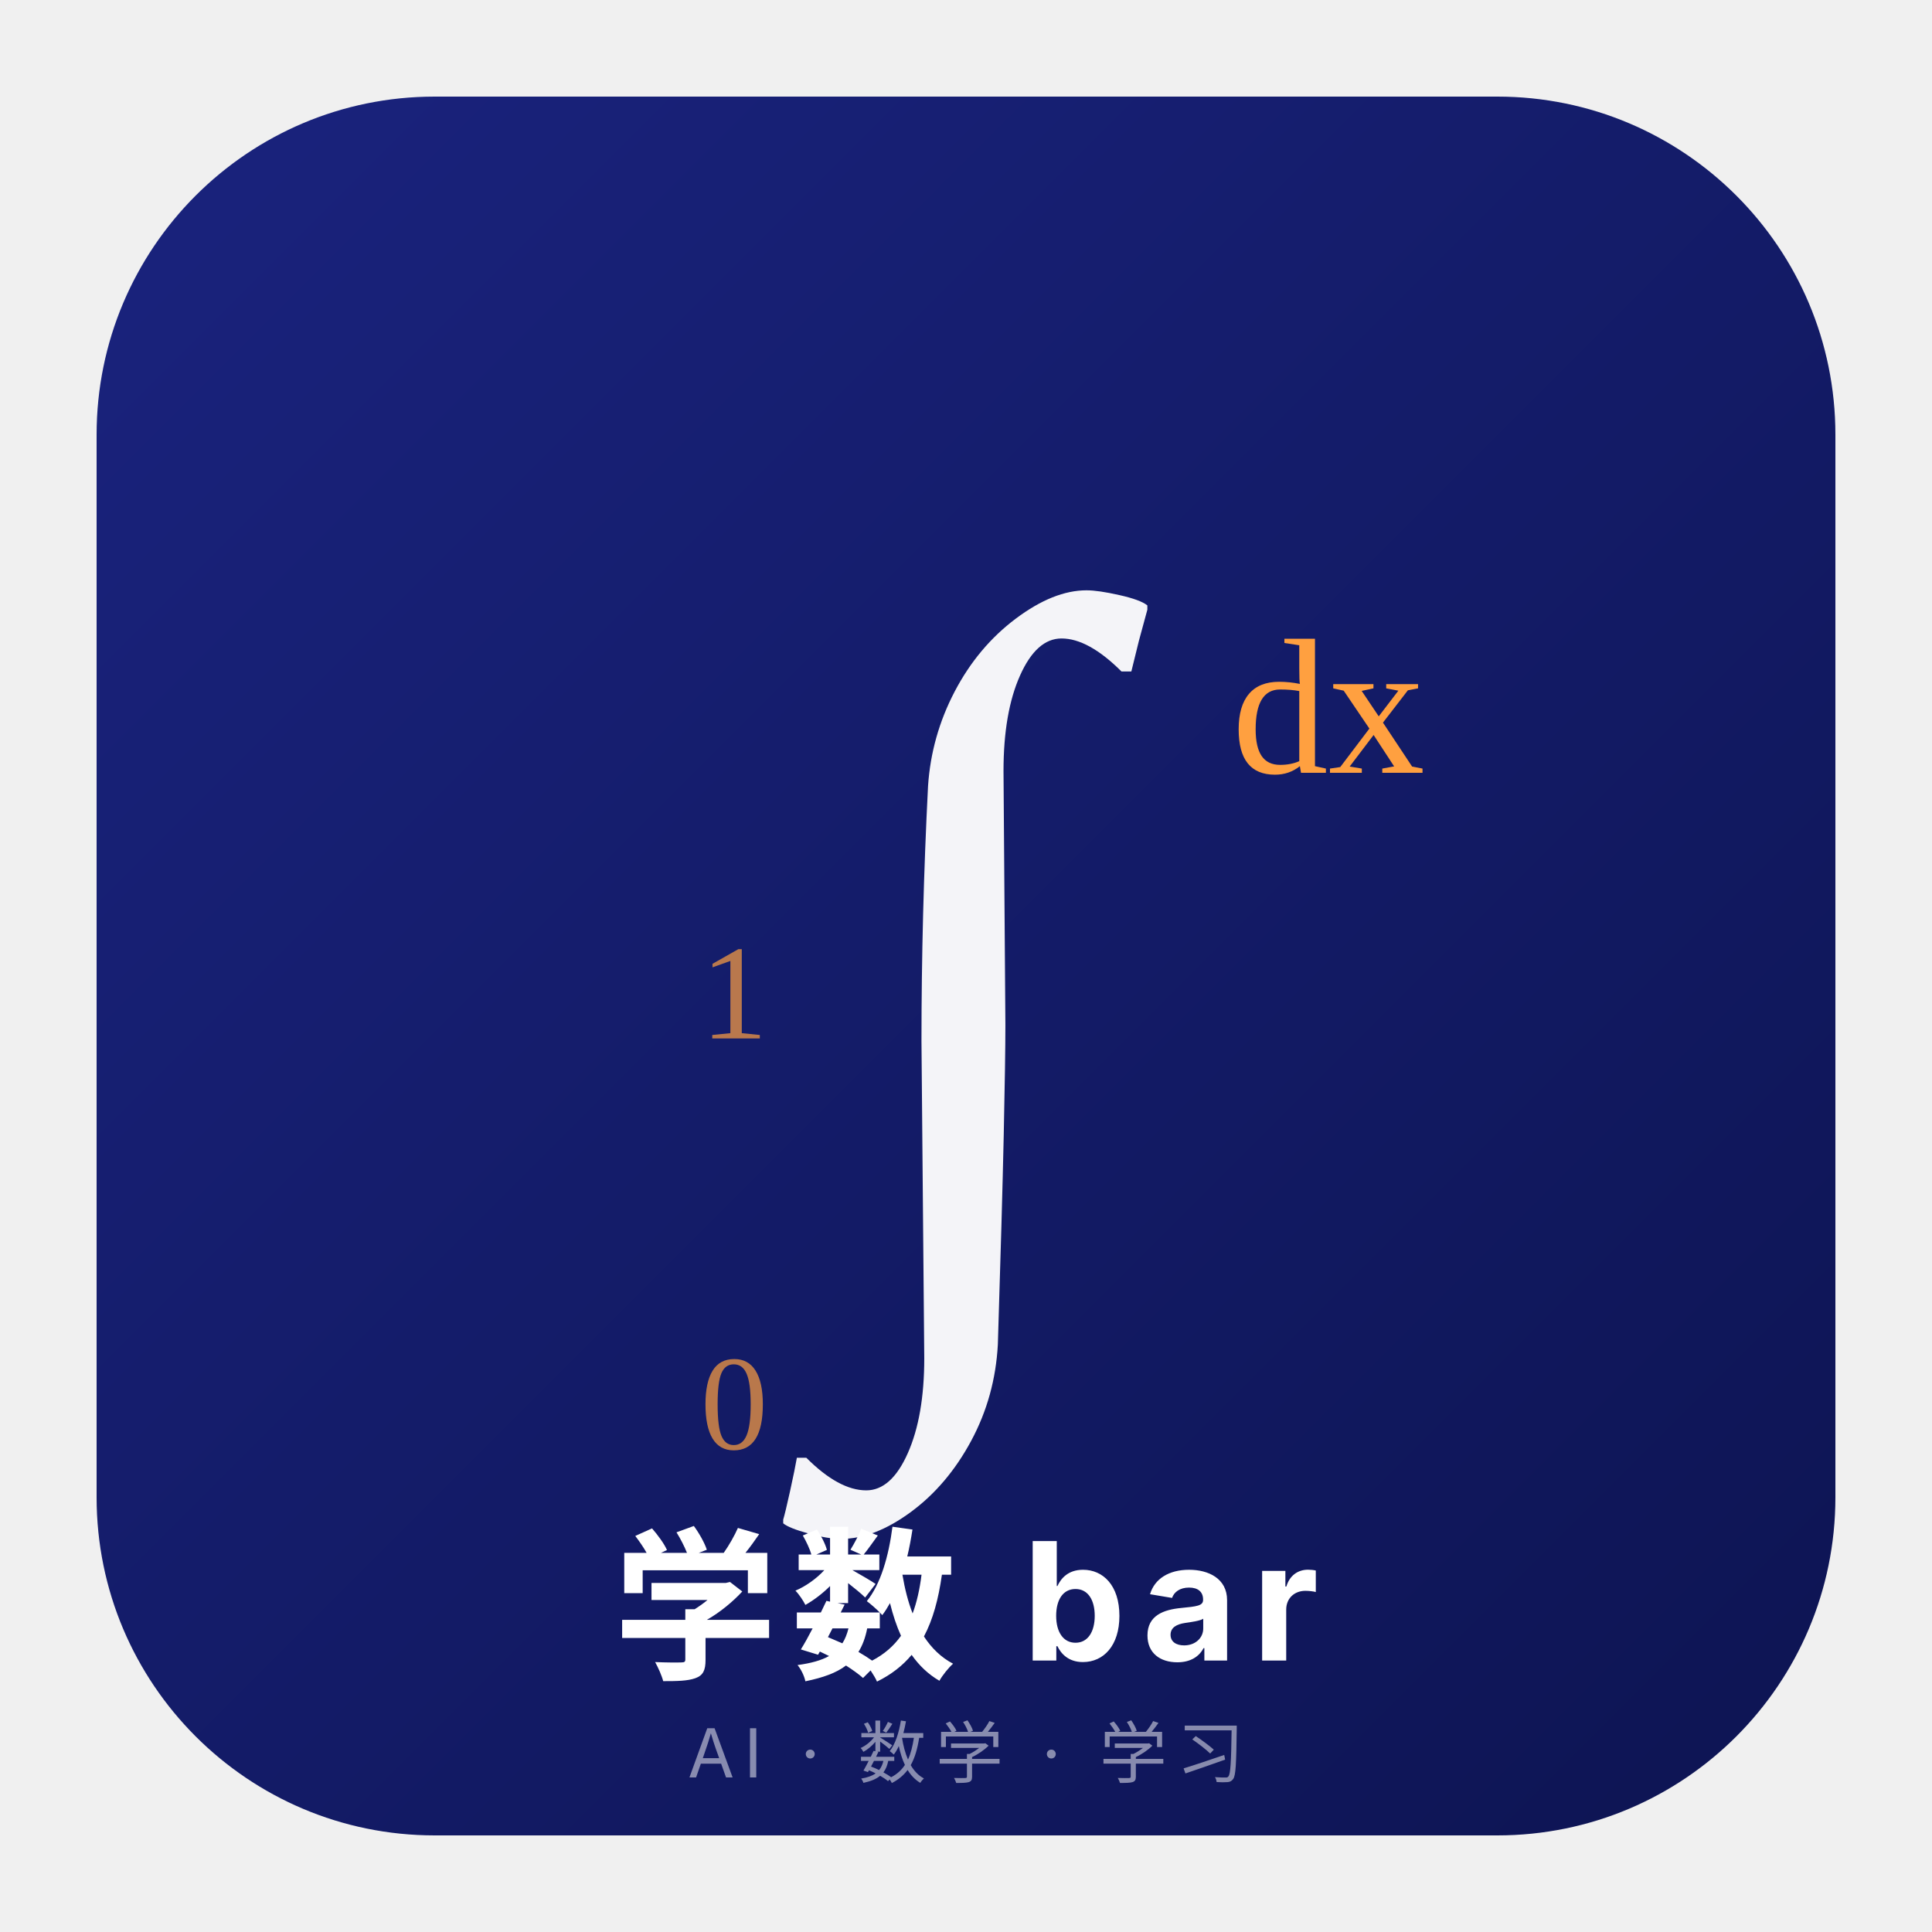
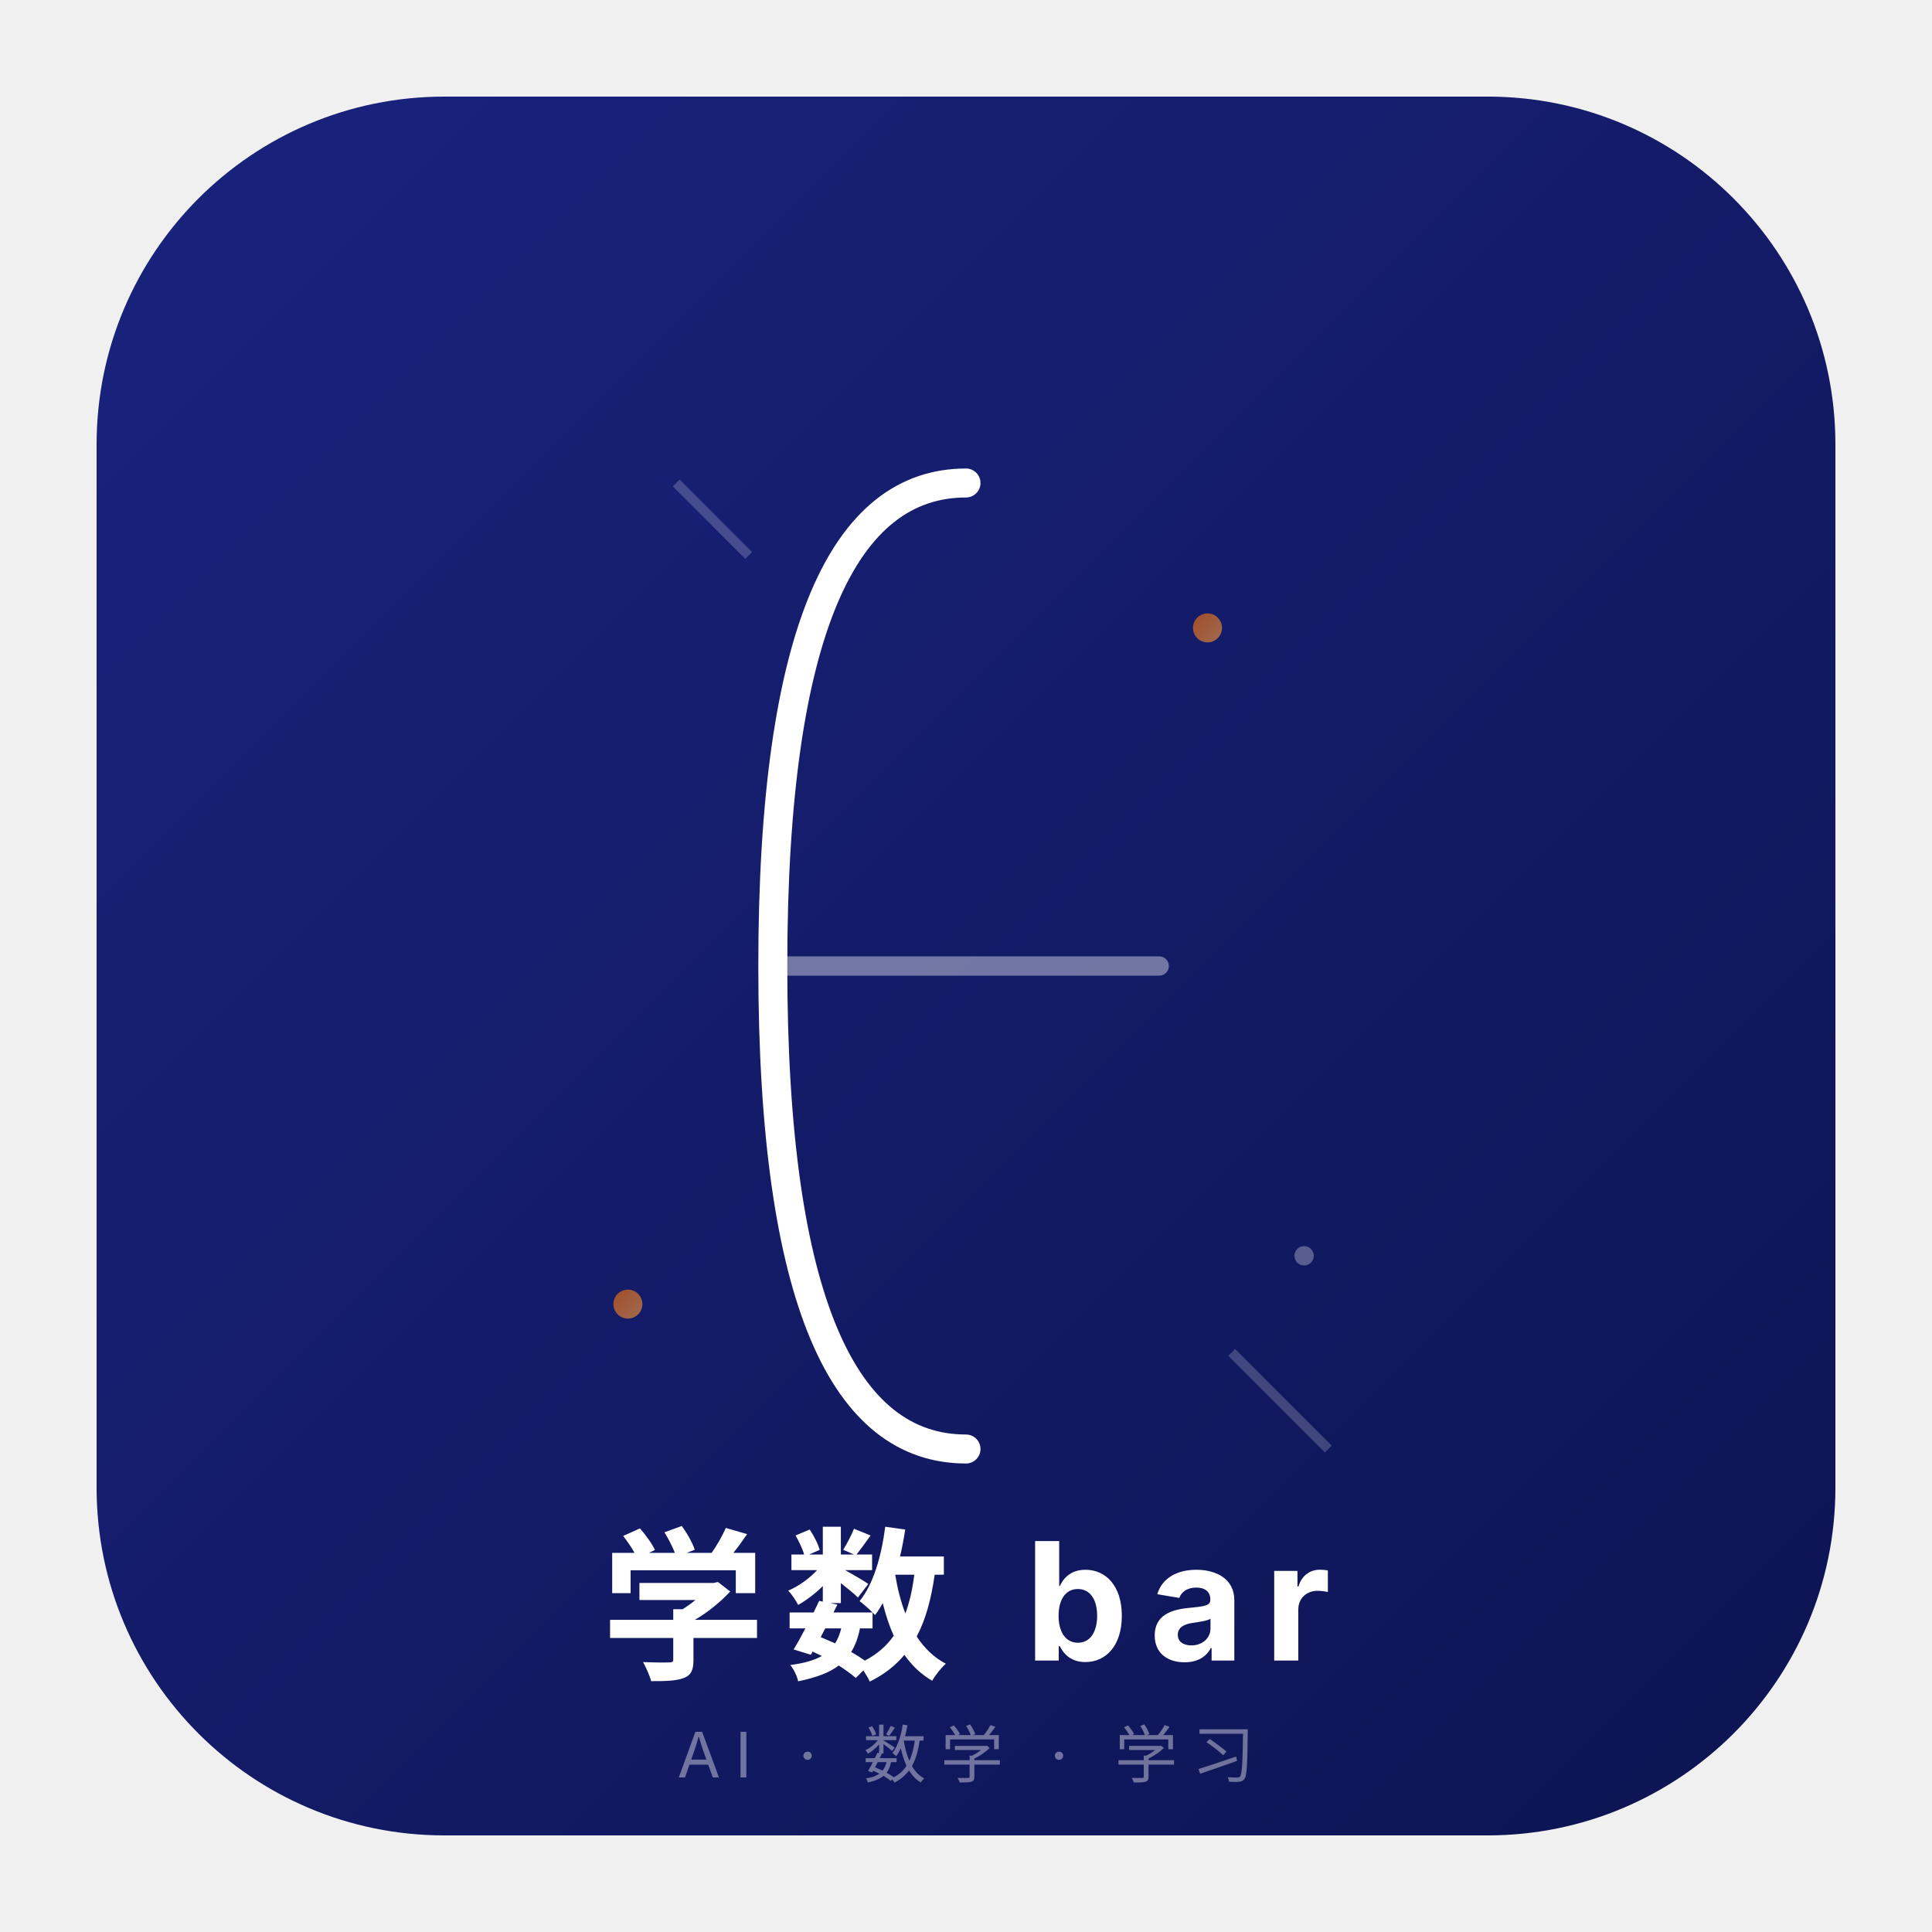
<svg xmlns="http://www.w3.org/2000/svg" viewBox="0 0 400 400" width="400" height="400">
  <defs>
    <linearGradient id="bg" x1="0%" y1="0%" x2="100%" y2="100%">
      <stop offset="0%" style="stop-color:#1a237e" />
      <stop offset="100%" style="stop-color:#0d1452" />
    </linearGradient>
+     <linearGradient id="accent" x1="0%" y1="0%" x2="100%" y2="100%">
+       <stop offset="0%" style="stop-color:#ff6f00" />
+       <stop offset="100%" style="stop-color:#ffa040" />
+     </linearGradient>
  </defs>
-   <rect x="20" y="20" width="360" height="360" rx="70" fill="url(#bg)" />
-   <text x="200" y="265" font-family="Times New Roman, serif" font-size="200" font-weight="bold" fill="white" text-anchor="middle" opacity="0.95">∫</text>
-   <text x="255" y="160" font-family="Times New Roman, serif" font-size="40" font-weight="normal" fill="#ffa040">dx</text>
-   <text x="145" y="215" font-family="Times New Roman, serif" font-size="28" fill="#ffa040" opacity="0.7">1</text>
-   <text x="145" y="300" font-family="Times New Roman, serif" font-size="28" fill="#ffa040" opacity="0.7">0</text>
-   <text x="200" y="345" font-family="system-ui, -apple-system, sans-serif" font-size="34" font-weight="bold" fill="white" text-anchor="middle" letter-spacing="3">学数 bar</text>
-   <text x="200" y="368" font-family="system-ui, -apple-system, sans-serif" font-size="14" fill="rgba(255,255,255,0.5)" text-anchor="middle" letter-spacing="2">AI · 数学 · 学习</text>
+   <rect x="20" y="20" width="360" height="360" rx="72" fill="url(#bg)" />
+   <path d="M 200 100 C 175 100, 160 130, 160 200 C 160 270, 175 300, 200 300" fill="none" stroke="white" stroke-width="6" stroke-linecap="round" />
+   <line x1="160" y1="200" x2="240" y2="200" stroke="white" stroke-width="4" stroke-linecap="round" opacity="0.4" />
+   <circle cx="130" cy="270" r="3" fill="url(#accent)" opacity="0.6" />
+   <circle cx="250" cy="130" r="3" fill="url(#accent)" opacity="0.6" />
+   <circle cx="270" cy="260" r="2" fill="white" opacity="0.3" />
+   <line x1="255" y1="280" x2="275" y2="300" stroke="white" stroke-width="2" opacity="0.2" />
+   <line x1="140" y1="100" x2="155" y2="115" stroke="white" stroke-width="2" opacity="0.2" />
+   <text x="200" y="345" font-family="system-ui, -apple-system, sans-serif" font-size="34" font-weight="700" fill="white" text-anchor="middle" letter-spacing="4">学数 bar</text>
+   <text x="200" y="368" font-family="system-ui, -apple-system, sans-serif" font-size="13" fill="rgba(255,255,255,0.4)" text-anchor="middle" letter-spacing="3">AI · 数学 · 学习</text>
</svg>
